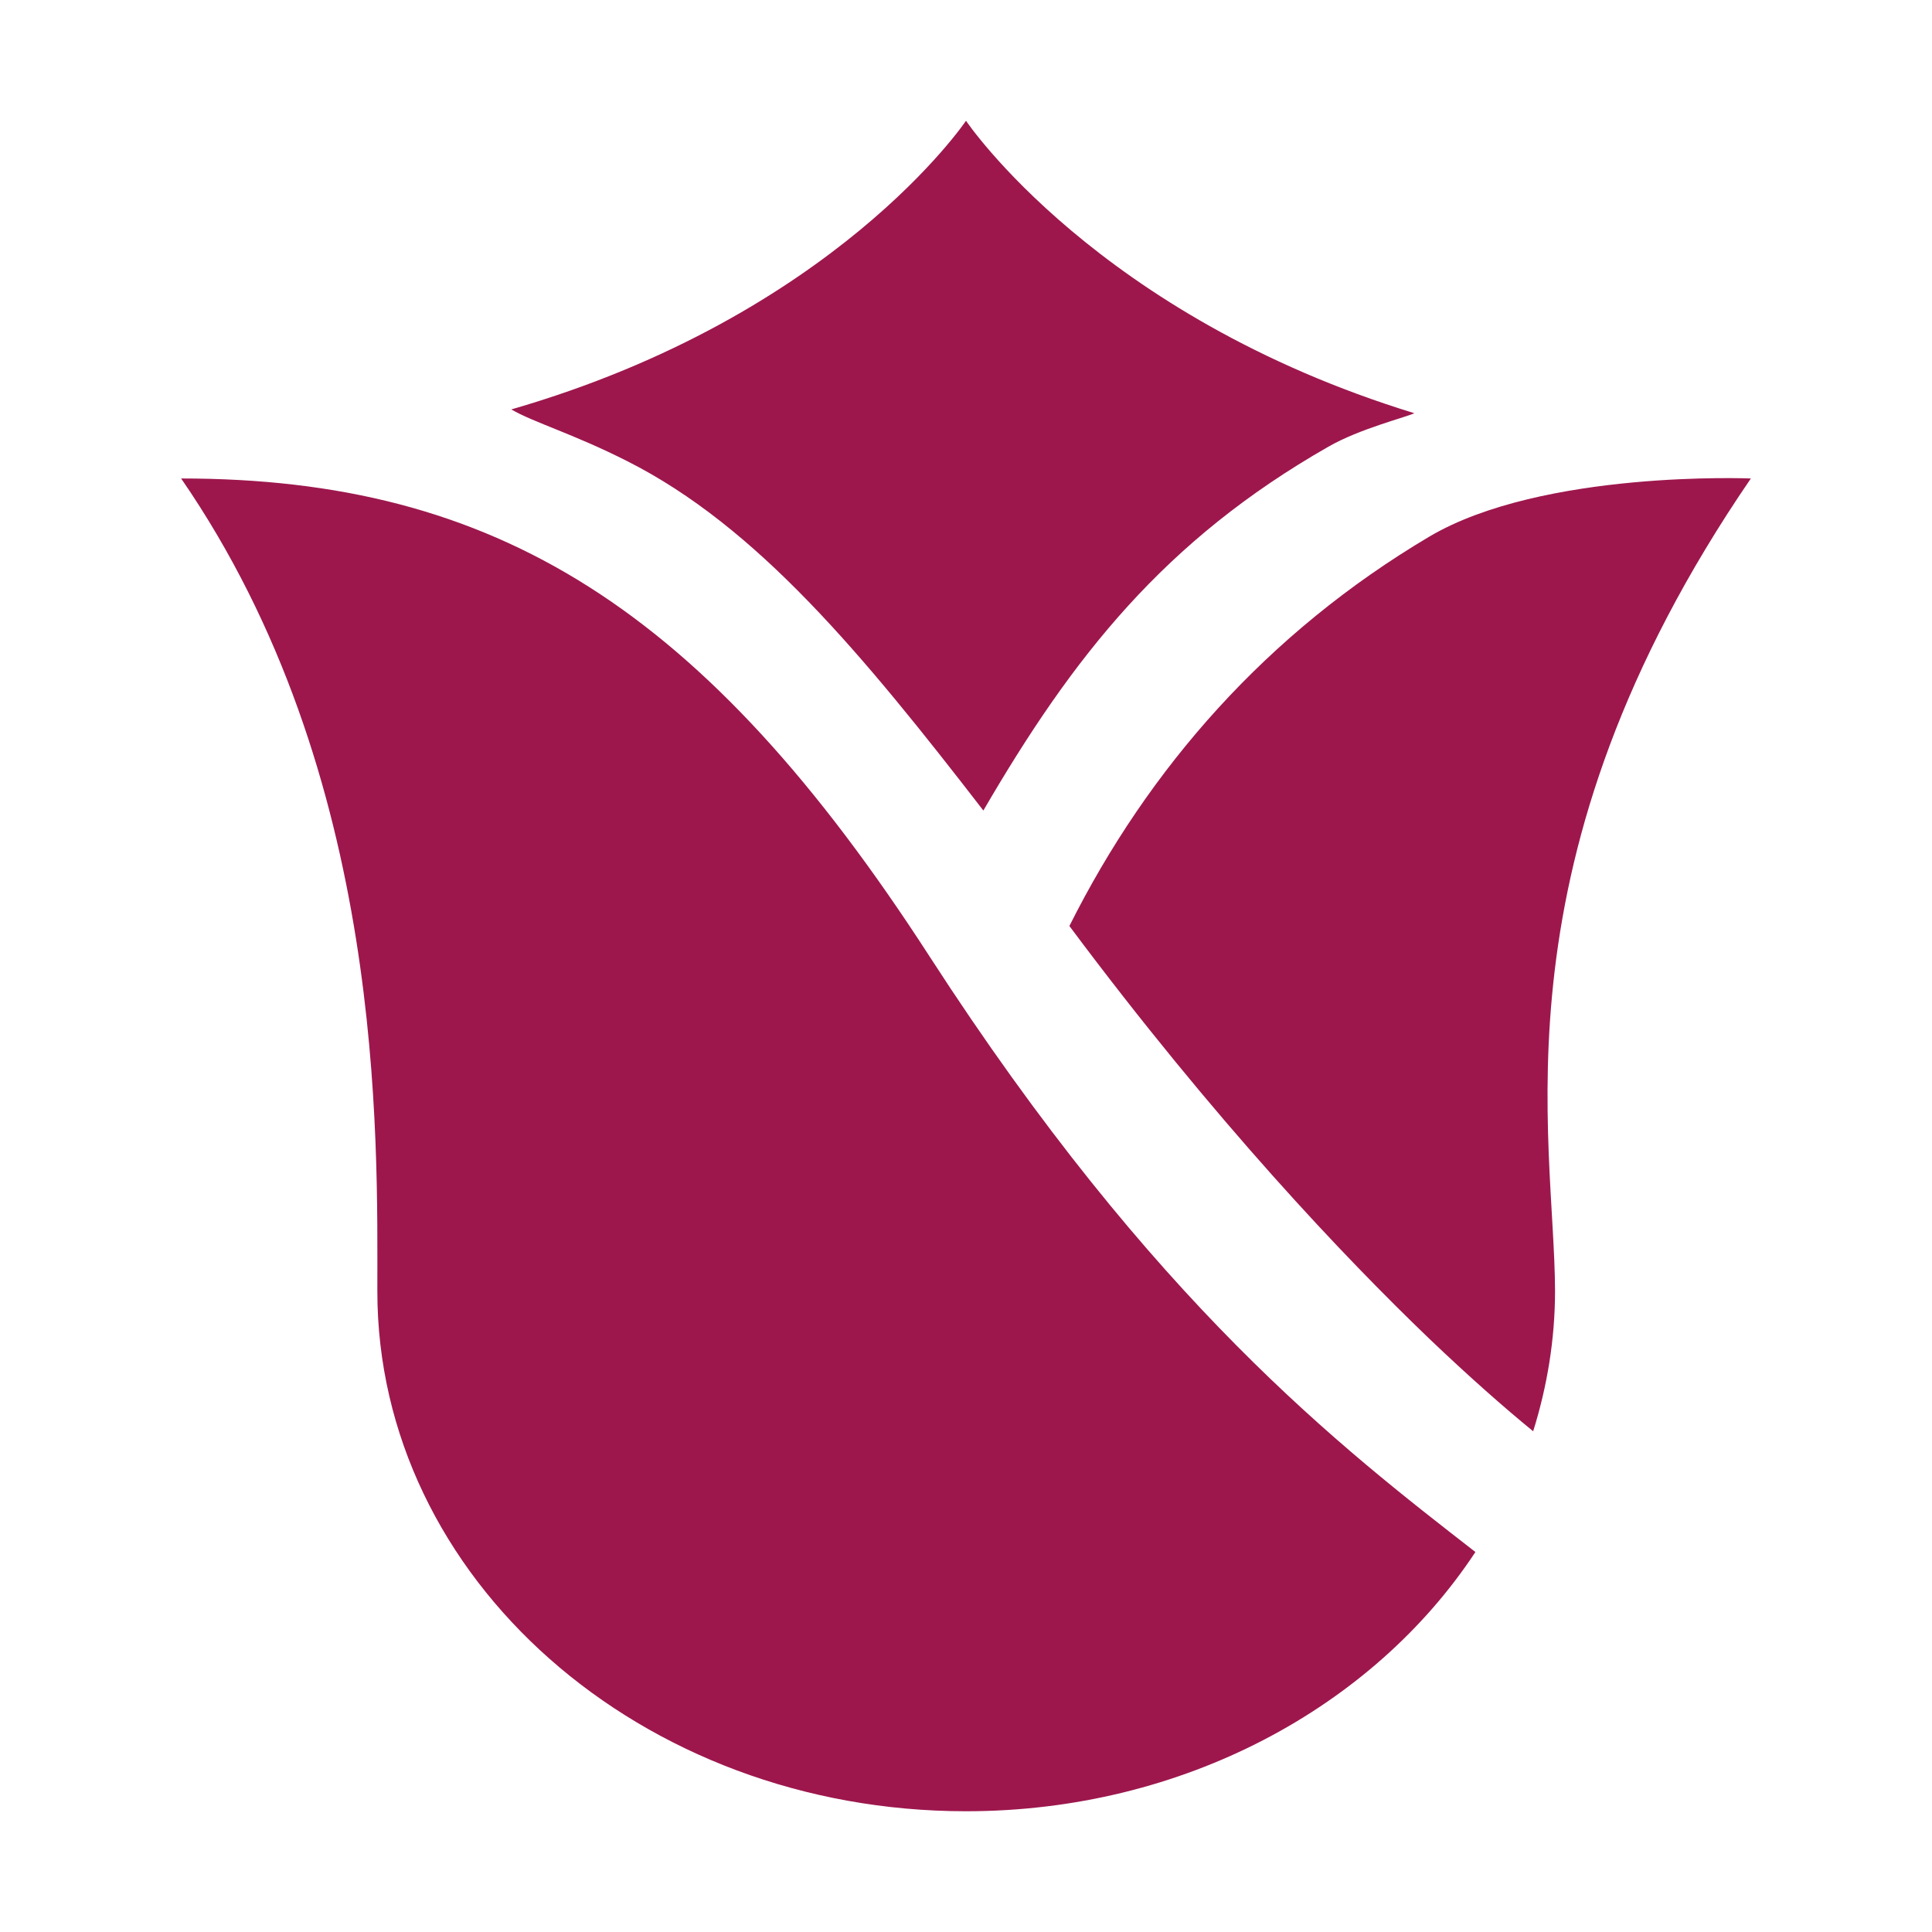
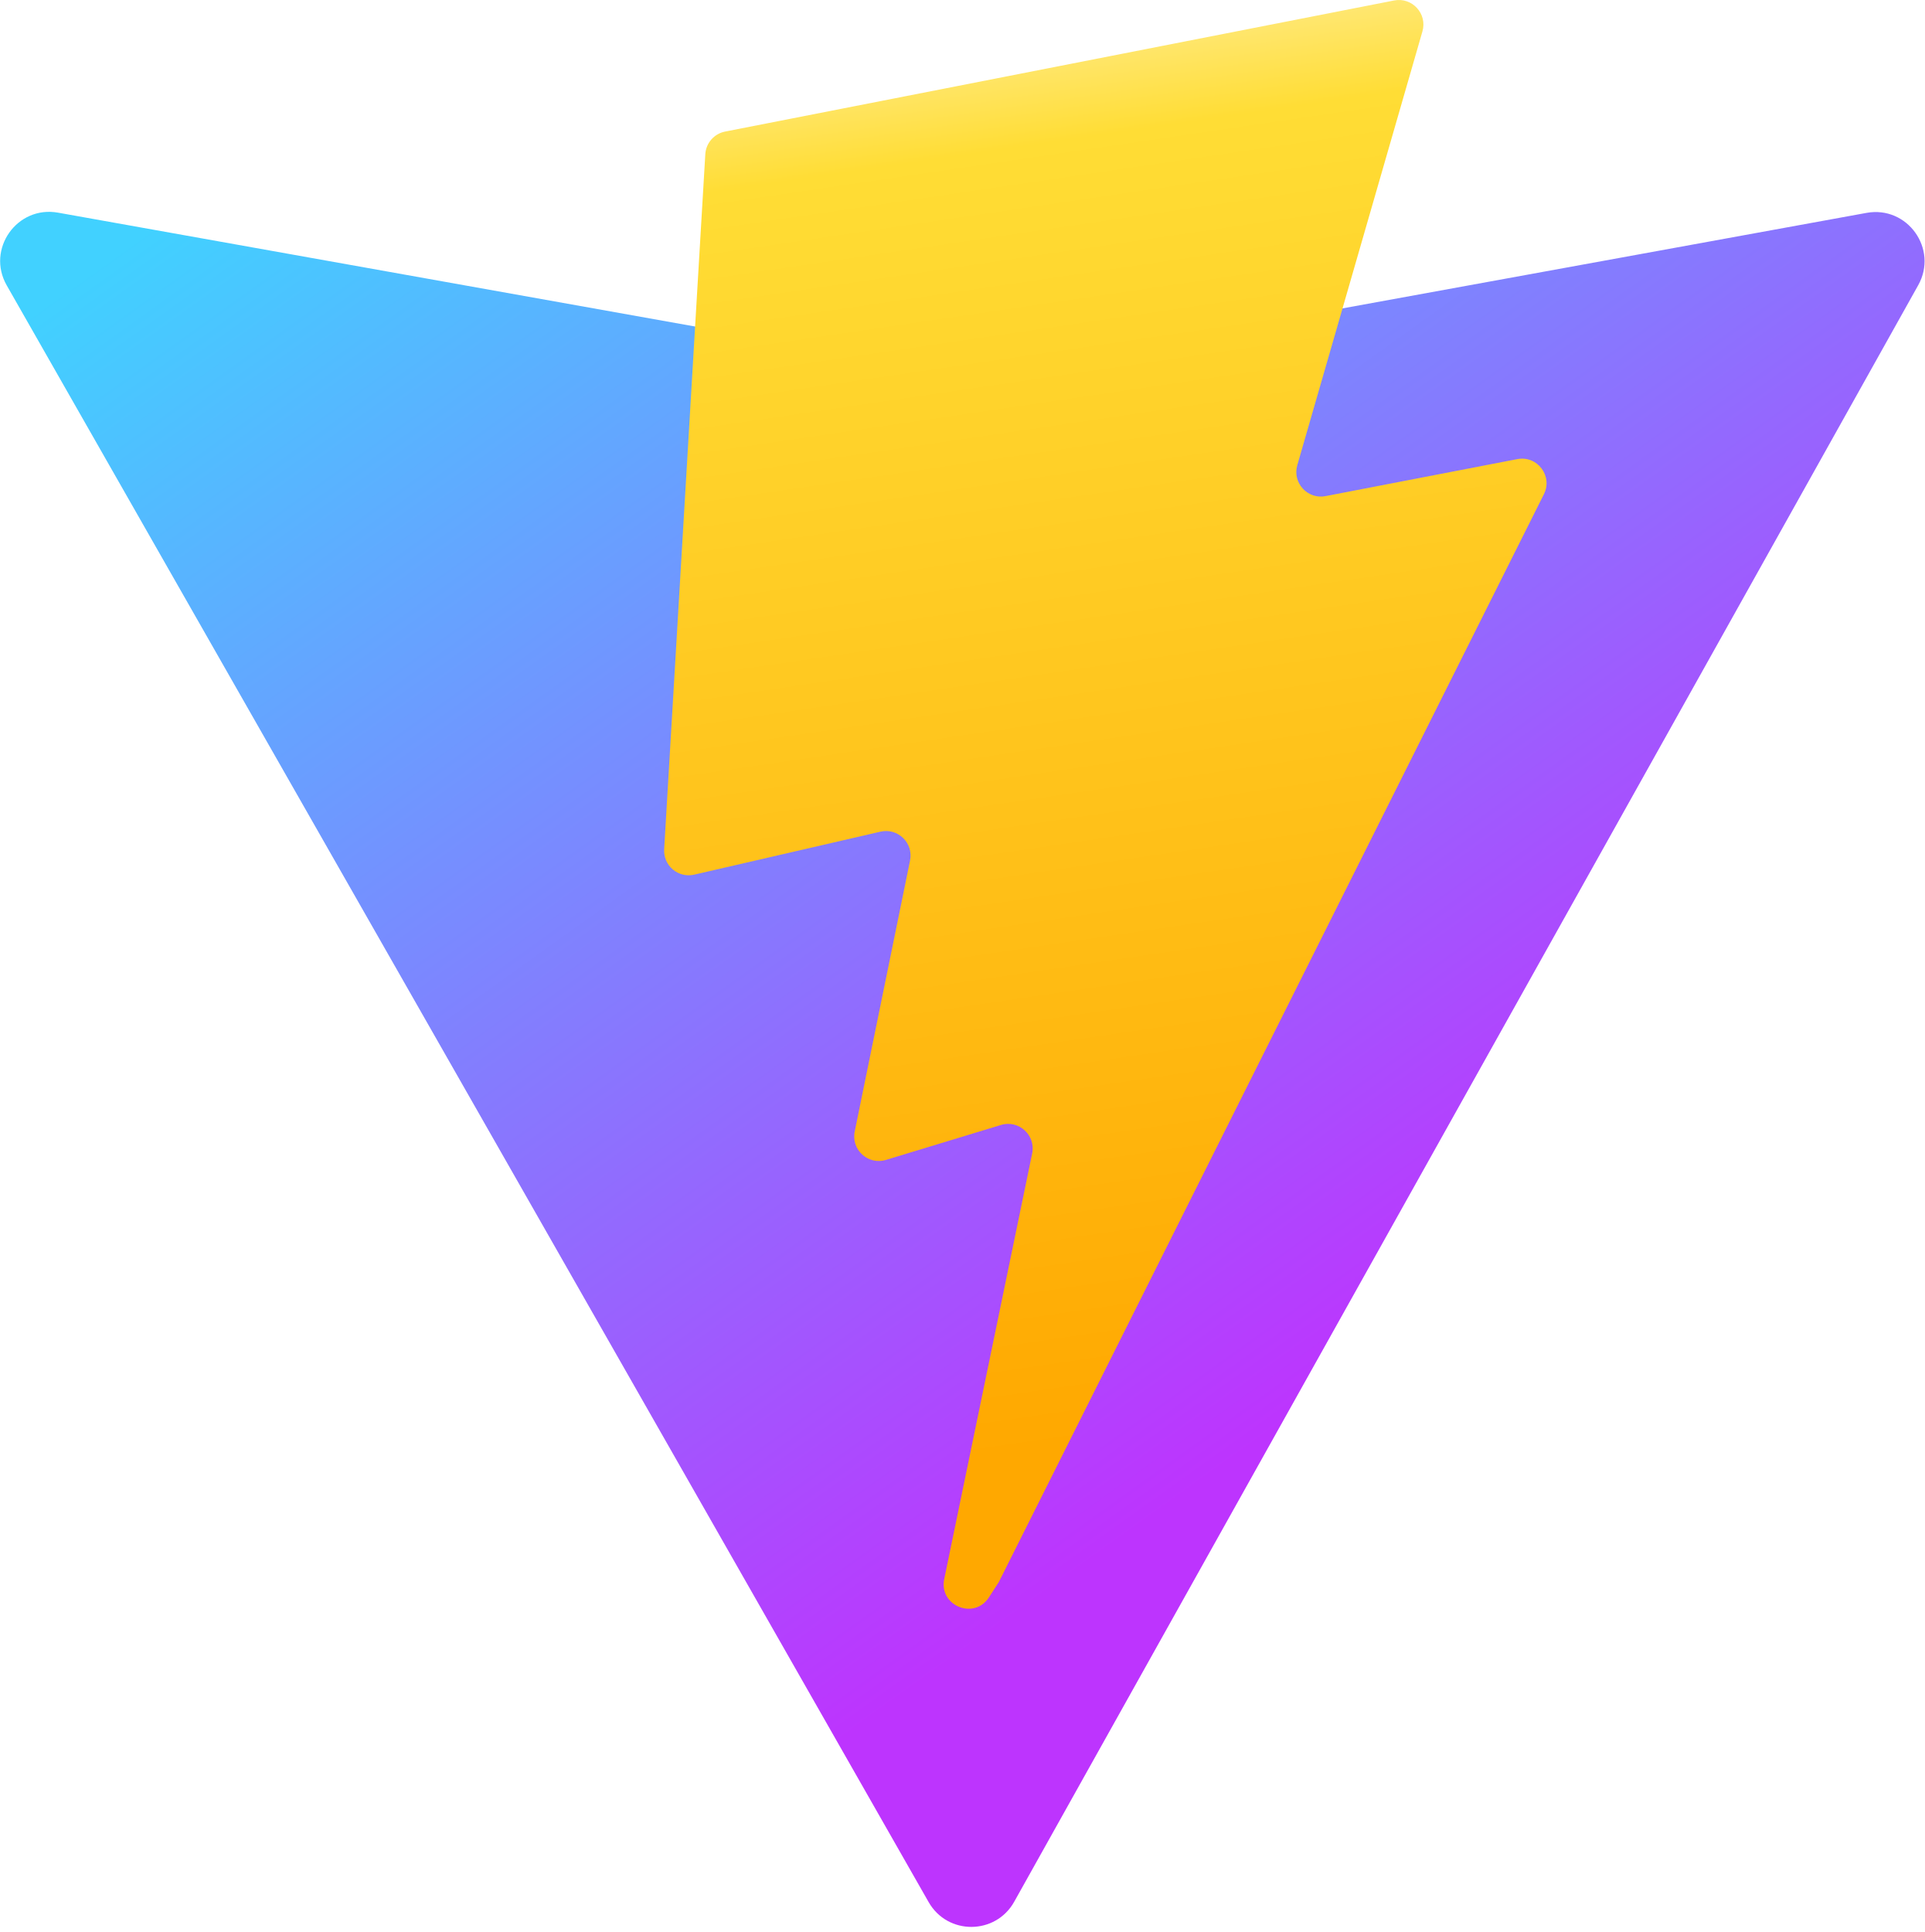
- <svg xmlns="http://www.w3.org/2000/svg" fill="#9d174d" stroke="#9d174d" stroke-width="0" viewBox="0 0 512 512" height="1em" width="1em">
-   <path d="M260.6 214.8c23.8-40.9 48-71.6 91.4-96.4 8.3-4.8 21.2-8 22.8-8.9C290.7 83.7 256 32 256 32s-34.7 51.7-120.5 76.5c5.8 3.4 16.5 6.5 30.7 13.7 34.5 17.4 62.5 51.3 94.4 92.6zM246.3 253.4C186.7 161.2 131.4 126.8 48 126.8c54.2 78.6 52 174.6 52 215.4 0 76.1 69.8 137.8 156 137.8 57.6 0 107.9-27.6 135-68.7-35.5-27.6-85.1-65.7-144.7-157.9zM464 126.8s-55.2-2.3-85.2 15.4c-43 25.5-74.4 61.3-95.4 103.2 38.8 52 73 87.9 95.4 109.4 10.7 10.2 19.8 18.2 27.5 24.5 3.7-11.8 5.8-24.3 5.8-37.2-.1-40.8-17.4-114.1 51.9-215.3z" />
+ <svg xmlns="http://www.w3.org/2000/svg" aria-hidden="true" role="img" class="iconify iconify--logos" width="31.88" height="32" preserveAspectRatio="xMidYMid meet" viewBox="0 0 256 257">
+   <defs>
+     <linearGradient id="IconifyId1813088fe1fbc01fb466" x1="-.828%" x2="57.636%" y1="7.652%" y2="78.411%">
+       <stop offset="0%" stop-color="#41D1FF" />
+       <stop offset="100%" stop-color="#BD34FE" />
+     </linearGradient>
+     <linearGradient id="IconifyId1813088fe1fbc01fb467" x1="43.376%" x2="50.316%" y1="2.242%" y2="89.03%">
+       <stop offset="0%" stop-color="#FFEA83" />
+       <stop offset="8.333%" stop-color="#FFDD35" />
+       <stop offset="100%" stop-color="#FFA800" />
+     </linearGradient>
+   </defs>
+   <path fill="url(#IconifyId1813088fe1fbc01fb466)" d="M255.153 37.938L134.897 252.976c-2.483 4.44-8.862 4.466-11.382.048L.875 37.958c-2.746-4.814 1.371-10.646 6.827-9.67l120.385 21.517a6.537 6.537 0 0 0 2.322-.004l117.867-21.483c5.438-.991 9.574 4.796 6.877 9.62Z" />
+   <path fill="url(#IconifyId1813088fe1fbc01fb467)" d="M185.432.063L96.44 17.501a3.268 3.268 0 0 0-2.634 3.014l-5.474 92.456a3.268 3.268 0 0 0 3.997 3.378l24.777-5.718c2.318-.535 4.413 1.507 3.936 3.838l-7.361 36.047c-.495 2.426 1.782 4.5 4.151 3.78l15.304-4.649c2.372-.72 4.652 1.36 4.15 3.788l-11.698 56.621c-.732 3.542 3.979 5.473 5.943 2.437l1.313-2.028l72.516-144.72c1.215-2.423-.88-5.186-3.54-4.672l-25.505 4.922c-2.396.462-4.435-1.77-3.759-4.114l16.646-57.705c.677-2.35-1.37-4.583-3.769-4.113Z" />
</svg>
